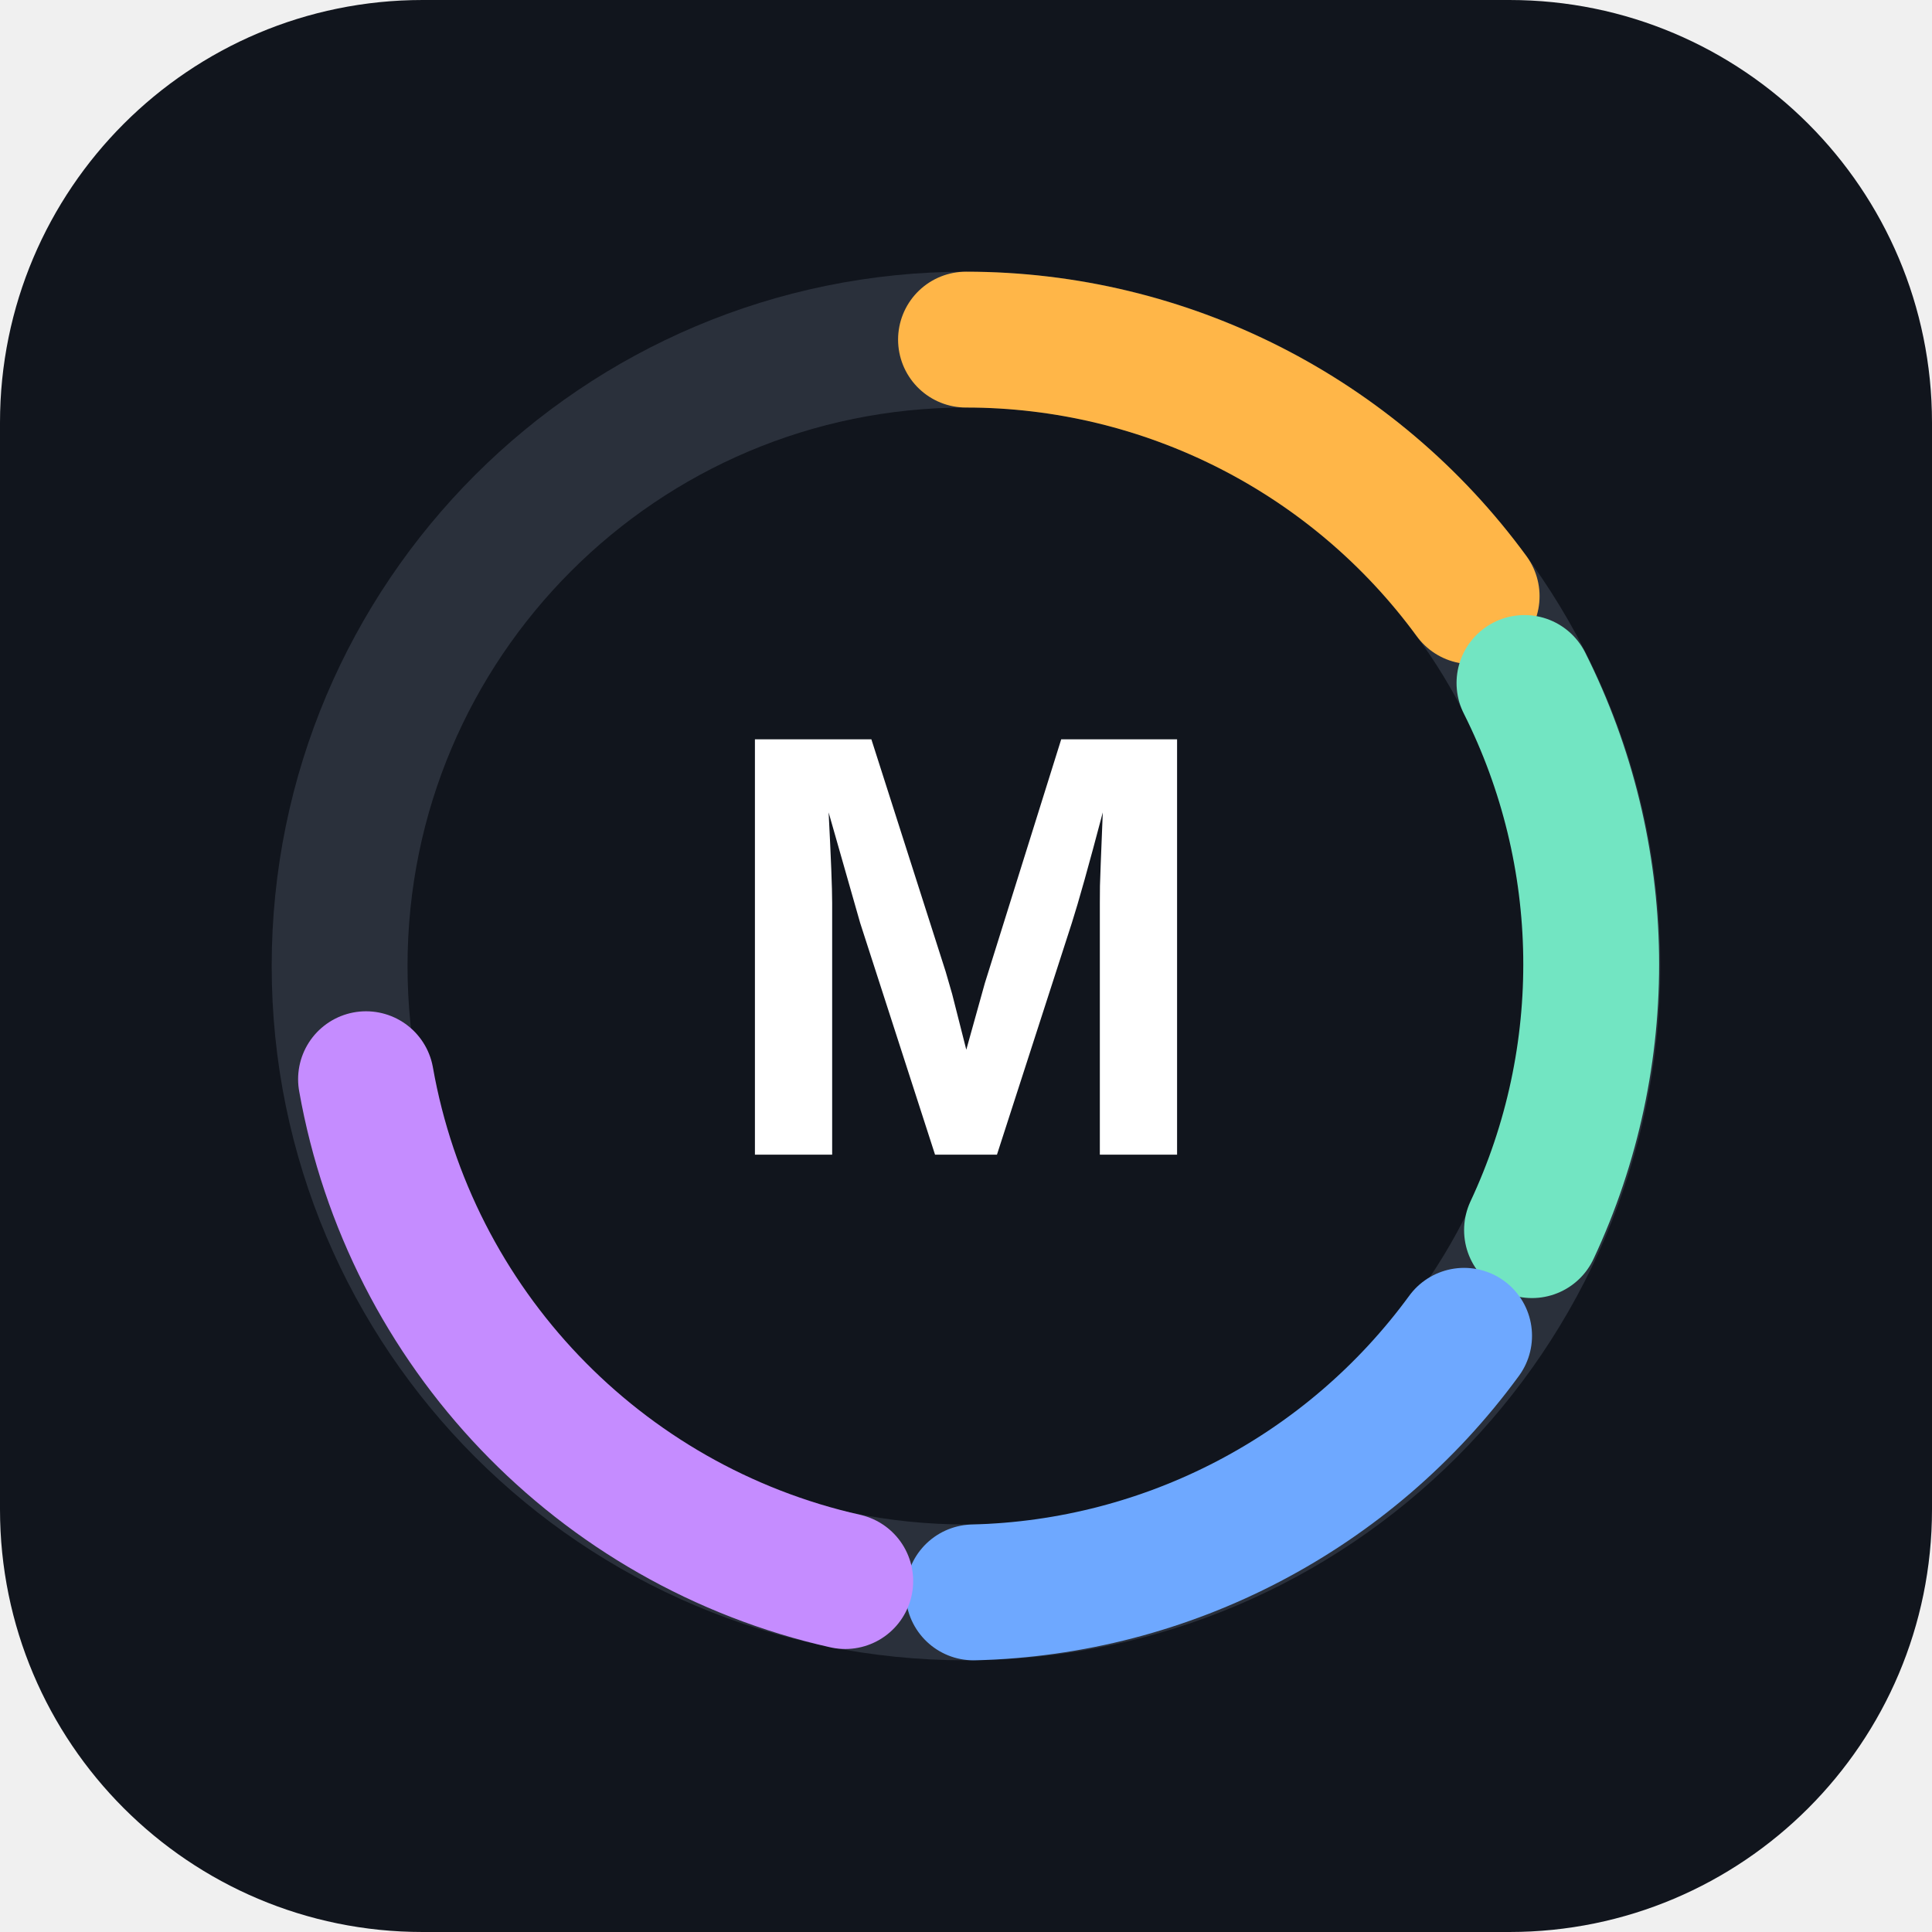
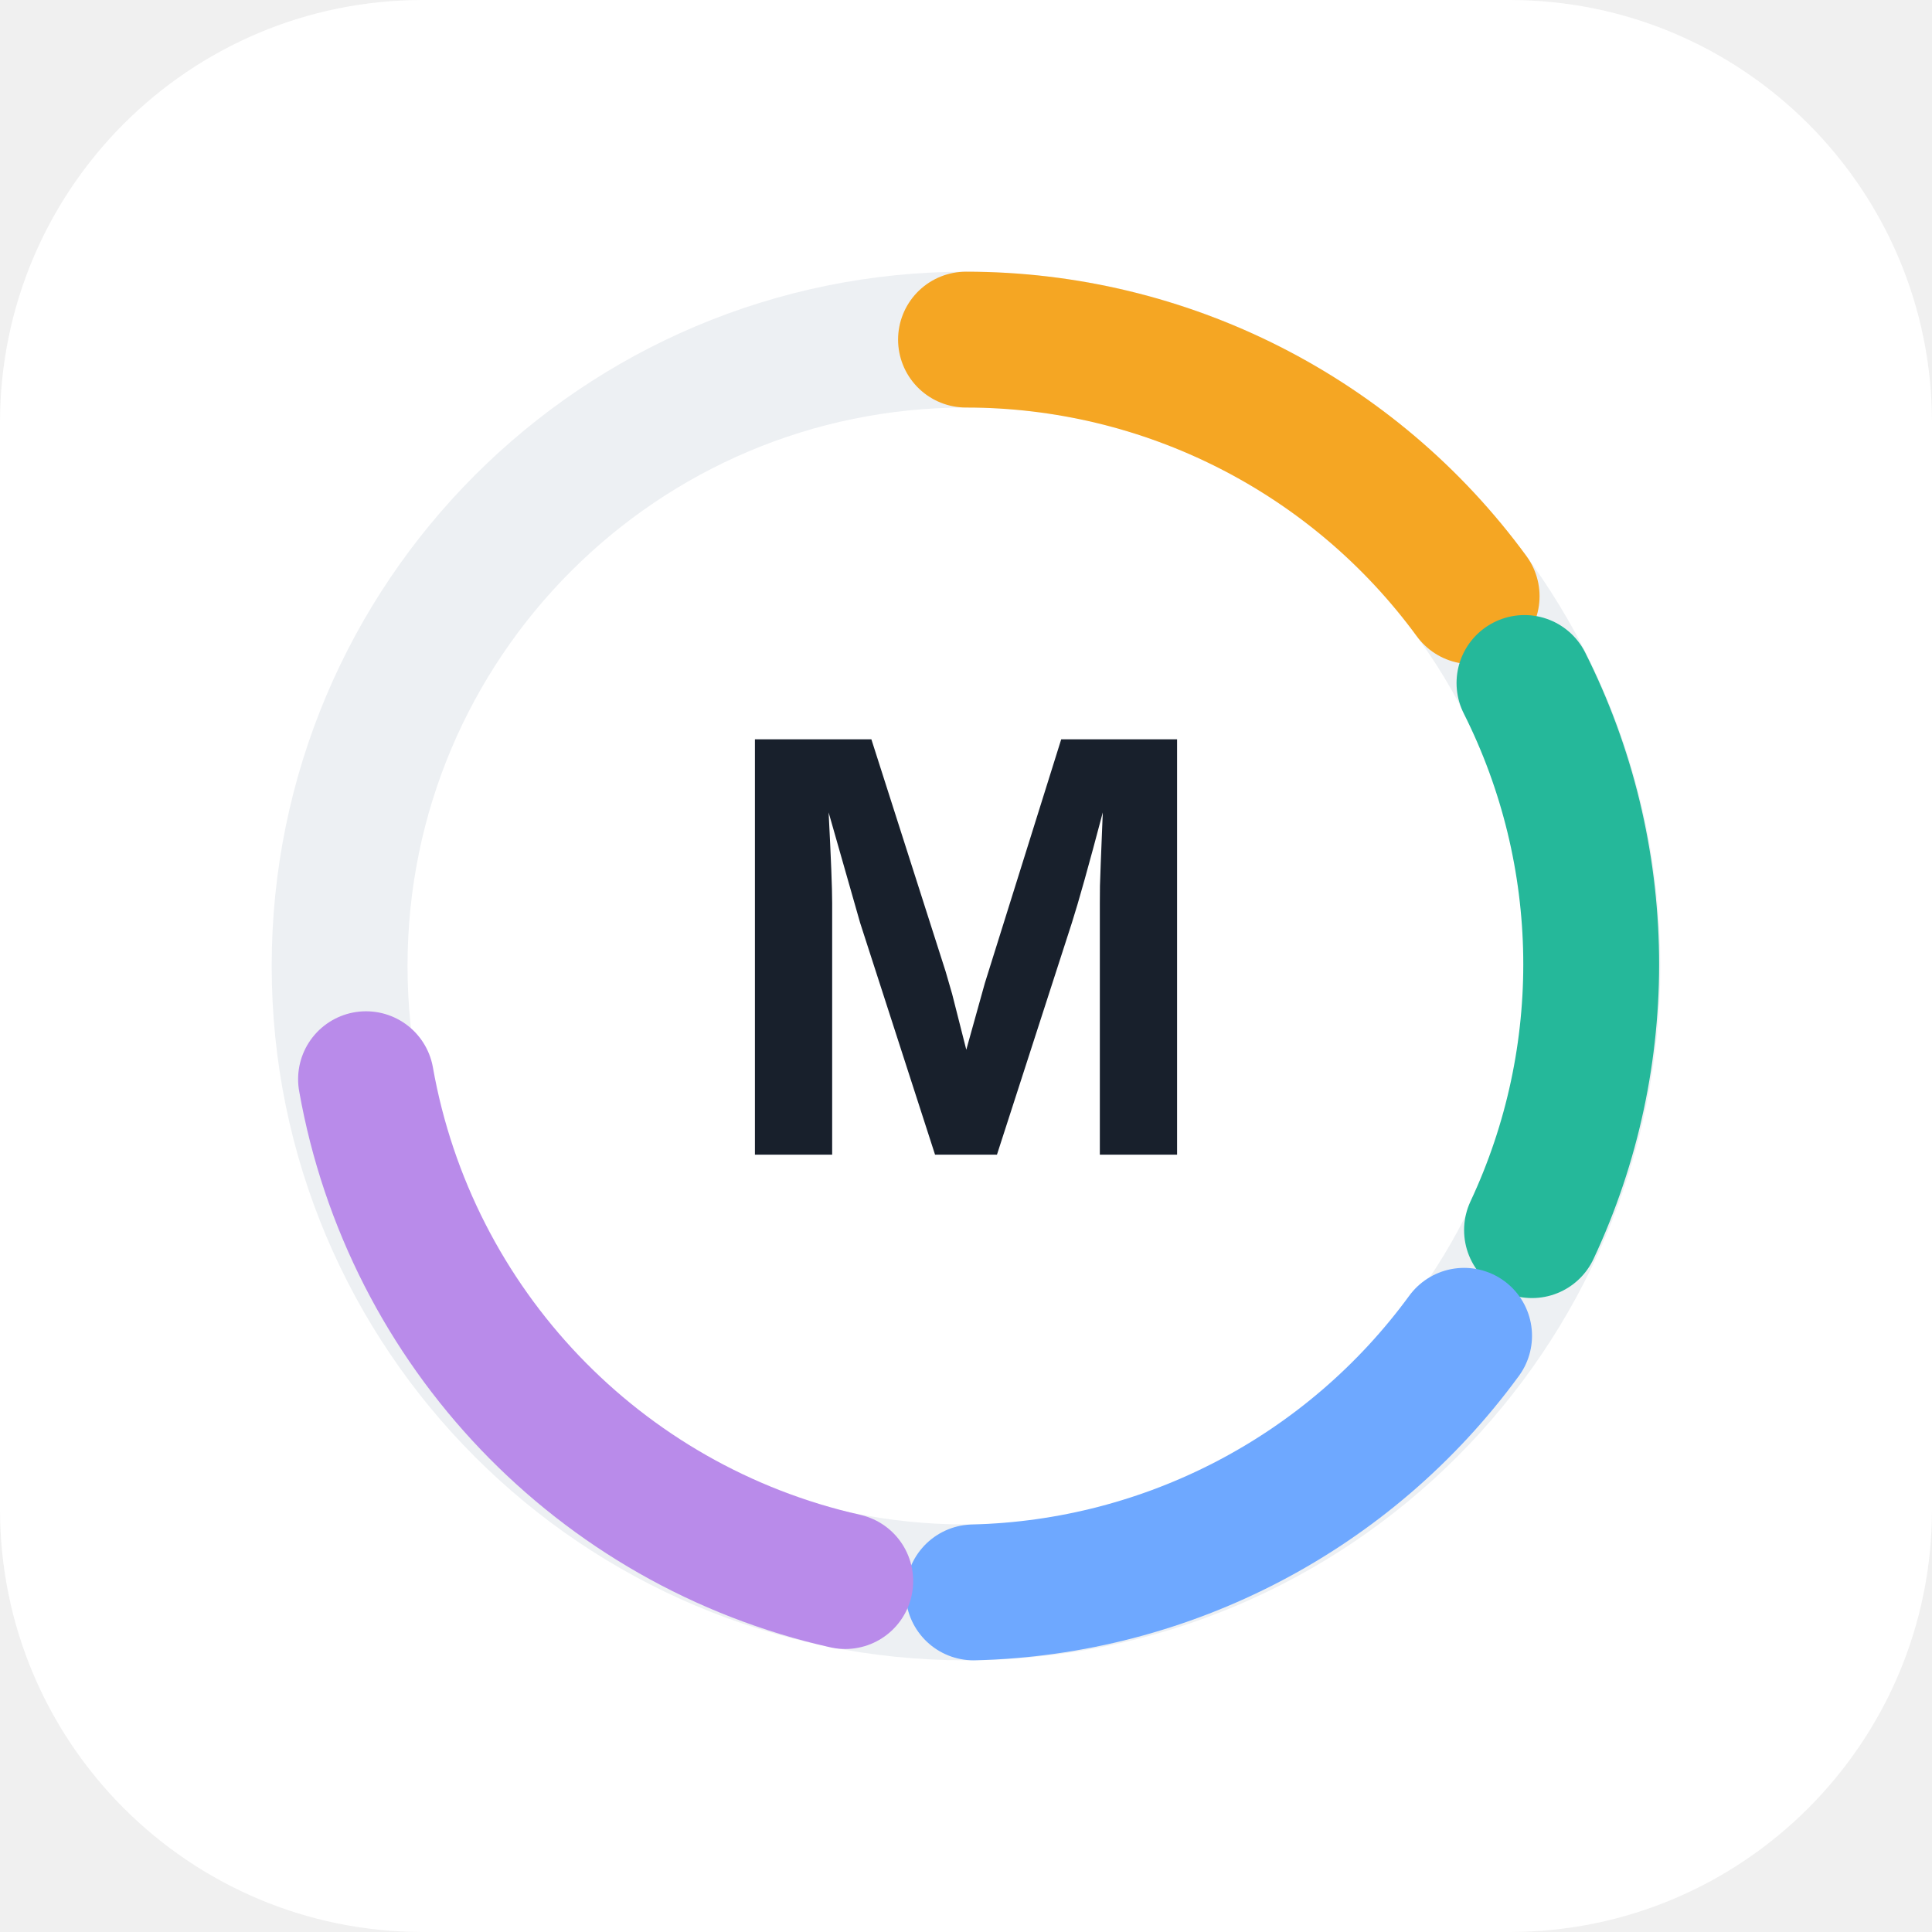
<svg xmlns="http://www.w3.org/2000/svg" viewBox="0 0 512 512">
-   <rect width="512" height="512" rx="112" fill="#11151d" />
-   <circle cx="256" cy="256" r="166" fill="none" stroke="#2a303b" stroke-width="36" />
-   <path d="M256 90a166 166 0 0 1 134 68" fill="none" stroke="#ffb648" stroke-width="36" stroke-linecap="round" />
-   <path d="M404 181a166 166 0 0 1 2 145" fill="none" stroke="#72e5c2" stroke-width="36" stroke-linecap="round" />
+   <rect width="512" height="512" rx="112" fill="#fff" />
+   <circle cx="256" cy="256" r="166" fill="none" stroke="#edf0f3" stroke-width="36" />
+   <path d="M256 90a166 166 0 0 1 134 68" fill="none" stroke="#f5a623" stroke-width="36" stroke-linecap="round" />
+   <path d="M404 181a166 166 0 0 1 2 145" fill="none" stroke="#25b89a" stroke-width="36" stroke-linecap="round" />
  <path d="M388 354a166 166 0 0 1-130 68" fill="none" stroke="#6ea8ff" stroke-width="36" stroke-linecap="round" />
-   <path d="M224 419A166 166 0 0 1 97 286" fill="none" stroke="#c58cff" stroke-width="36" stroke-linecap="round" />
-   <text x="256" y="306" text-anchor="middle" font-family="Arial" font-size="160" font-weight="800" fill="white">M</text>
+   <path d="M224 419A166 166 0 0 1 97 286" fill="none" stroke="#b98bea" stroke-width="36" stroke-linecap="round" />
+   <text x="256" y="306" text-anchor="middle" font-family="Arial,sans-serif" font-size="160" font-weight="800" fill="#18202c">M</text>
</svg>
